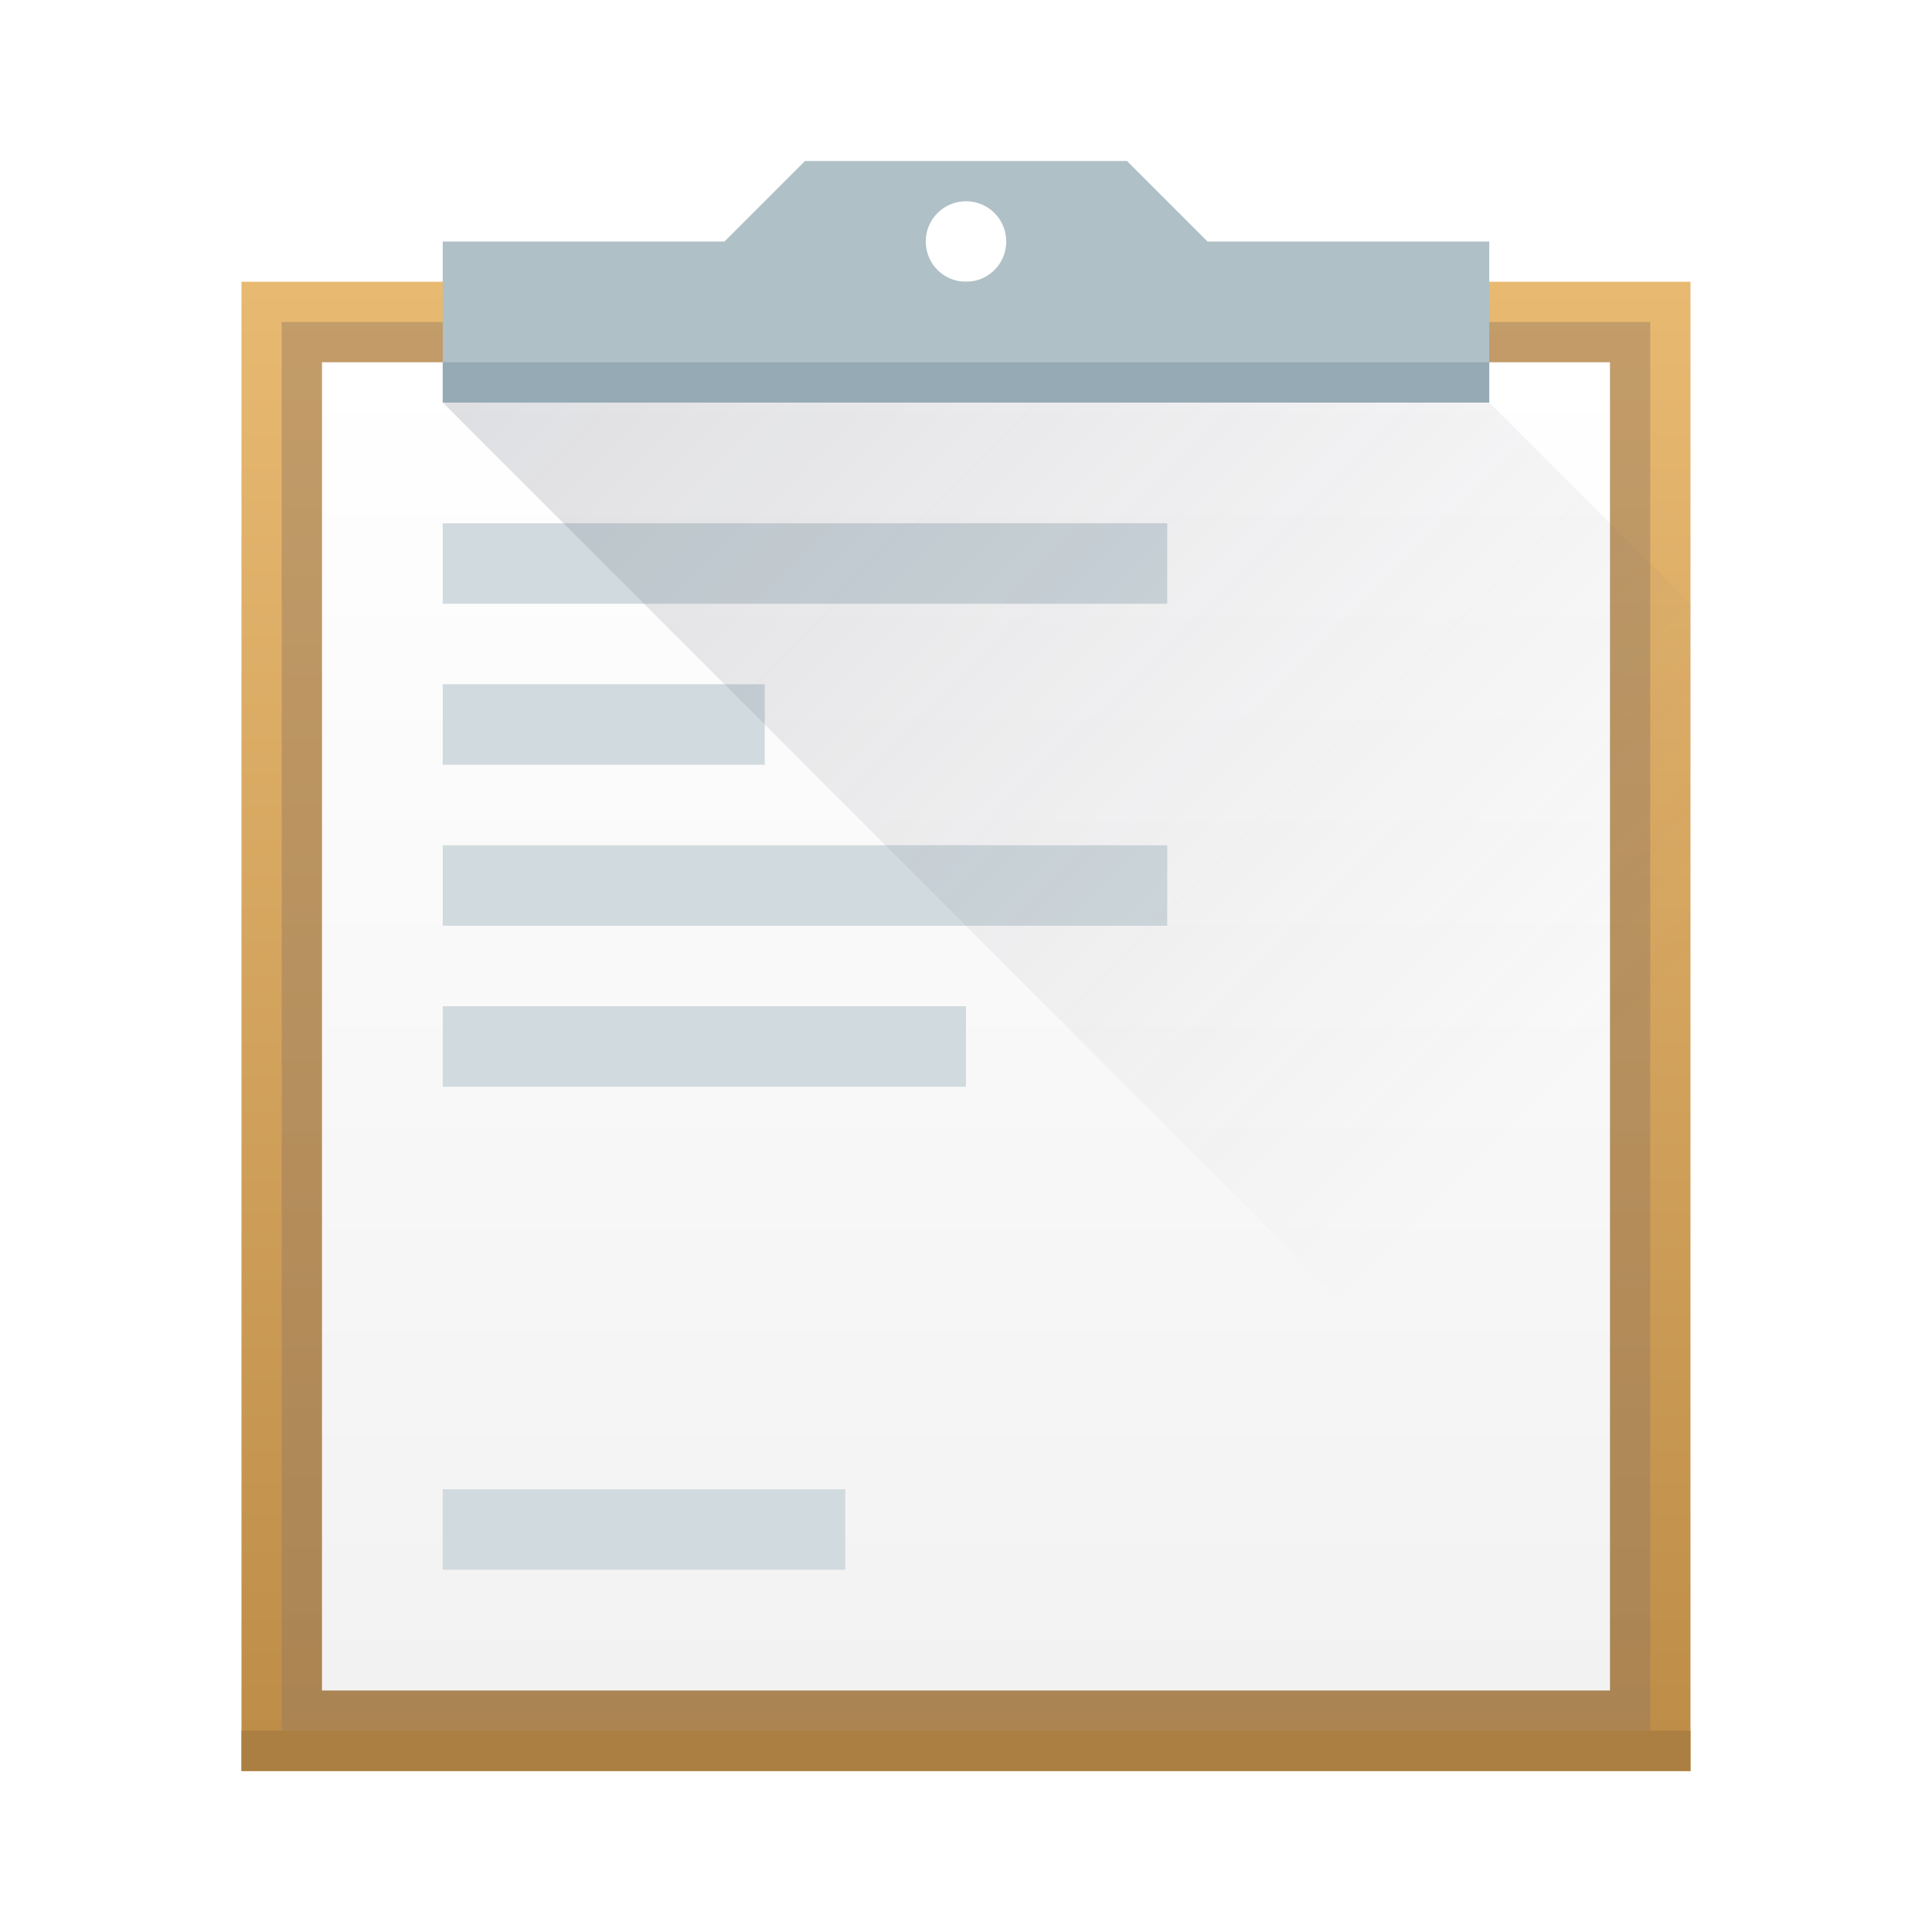
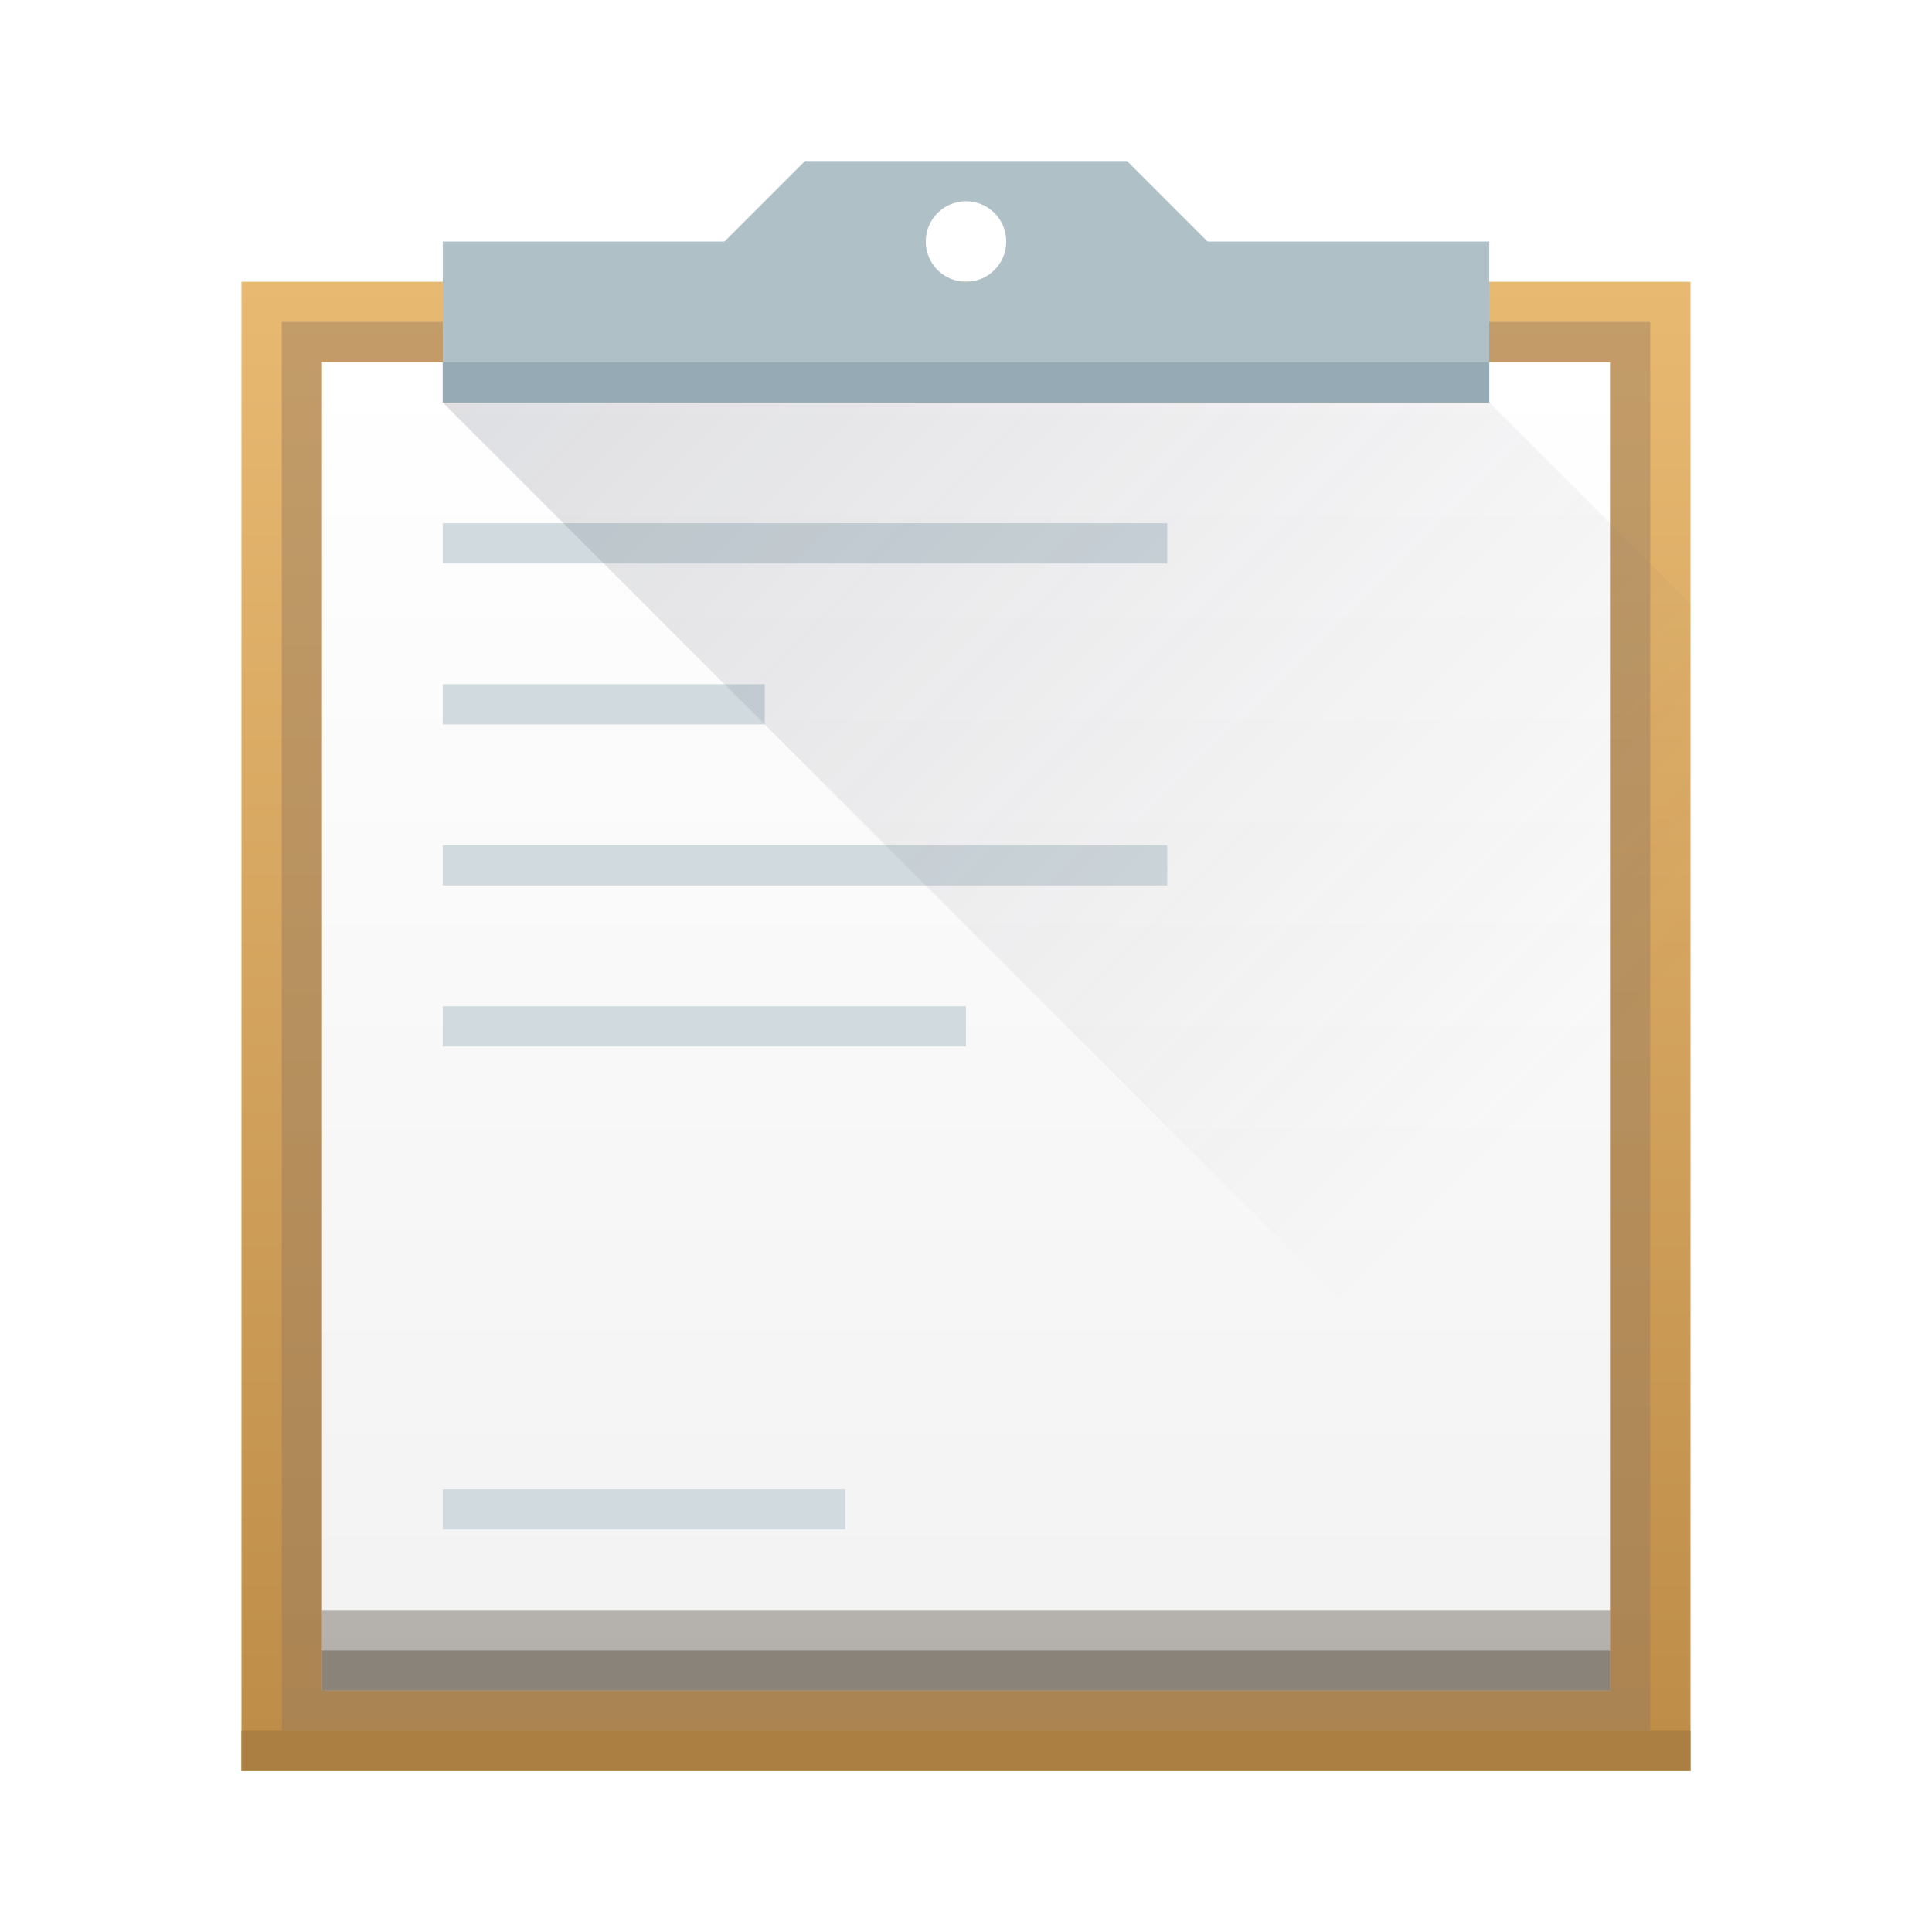
<svg xmlns="http://www.w3.org/2000/svg" xmlns:xlink="http://www.w3.org/1999/xlink" width="48" height="48" id="svg5453" version="1.1">
  <defs id="defs5455">
    <linearGradient id="linearGradient4303">
      <stop style="stop-color:#977a5c;stop-opacity:1" offset="0" id="stop4305" />
      <stop style="stop-color:#9d8062;stop-opacity:1" offset="1" id="stop4307" />
    </linearGradient>
    <linearGradient id="linearGradient4273">
      <stop style="stop-color:#f2f2f2;stop-opacity:1" offset="0" id="stop4275" />
      <stop style="stop-color:#ffffff;stop-opacity:1" offset="1" id="stop4277" />
    </linearGradient>
    <linearGradient id="linearGradient4152">
      <stop style="stop-color:#bd8d48;stop-opacity:1" offset="0" id="stop4154" />
      <stop style="stop-color:#e8b971;stop-opacity:1" offset="1" id="stop4156" />
    </linearGradient>
    <linearGradient xlink:href="#linearGradient4152" id="linearGradient4158" x1="409.571" y1="543.798" x2="409.571" y2="503.798" gradientUnits="userSpaceOnUse" gradientTransform="matrix(1.125001,0,0,0.9250002,-51.07197,40.78473)" />
    <linearGradient xlink:href="#linearGradient4273" id="linearGradient4279" x1="408.571" y1="541.798" x2="408.571" y2="505.798" gradientUnits="userSpaceOnUse" gradientTransform="matrix(1,0,0,0.9166669,0,45.14974)" />
    <linearGradient xlink:href="#linearGradient4303" id="linearGradient4309" x1="409.571" y1="542.798" x2="409.571" y2="504.798" gradientUnits="userSpaceOnUse" gradientTransform="matrix(1,0,0,0.9210535,0,42.85195)" />
    <linearGradient id="linearGradient4410">
      <stop id="stop4412" offset="0" style="stop-color:#383e51;stop-opacity:1" />
      <stop id="stop4414" offset="1" style="stop-color:#655c6f;stop-opacity:0" />
    </linearGradient>
    <linearGradient xlink:href="#linearGradient4410" id="linearGradient4187" x1="391.571" y1="504.798" x2="418.571" y2="531.798" gradientUnits="userSpaceOnUse" />
  </defs>
  <g id="layer1" transform="translate(-384.5714,-499.798)">
    <rect style="opacity:1;fill:url(#linearGradient4158);fill-opacity:1;stroke:none" id="rect4139" width="36" height="37" x="390.571" y="506.798" ry="0" />
    <rect style="opacity:0.5;fill:url(#linearGradient4309);fill-opacity:1;stroke:none" id="rect4250" width="34" height="35" x="391.571" y="507.798" />
    <rect style="opacity:1;fill:url(#linearGradient4279);fill-opacity:1;stroke:none" id="rect4242" width="32" height="33" x="392.571" y="508.798" />
    <path style="opacity:1;fill:#afc0c6;fill-opacity:1;stroke:none;stroke-width:0.1;stroke-miterlimit:4;stroke-dasharray:none;stroke-opacity:1" d="M 20 4 L 18 6 L 11 6 L 11 10 L 37 10 L 37 6 L 30 6 L 28 4 L 20 4 z M 24 5 C 24.554 5 25 5.446 25 6 C 25 6.554 24.554 7 24 7 C 23.446 7 23 6.554 23 6 C 23 5.446 23.446 5 24 5 z " transform="translate(384.5714,499.798)" id="rect4231" />
    <rect style="opacity:1;fill:#96aab5;fill-opacity:1;stroke:none;stroke-width:0.1;stroke-miterlimit:4;stroke-dasharray:none;stroke-opacity:1" id="rect4249" width="26" height="1" x="395.571" y="508.798" />
-     <rect style="opacity:1;fill:#d1dbdf;fill-opacity:1;stroke:none;stroke-width:0.1;stroke-miterlimit:4;stroke-dasharray:none;stroke-opacity:1" id="rect4254" width="18" height="2" x="395.571" y="512.798" />
-     <rect y="516.798" x="395.571" height="2" width="8" id="rect4256" style="opacity:1;fill:#d1dbdf;fill-opacity:1;stroke:none;stroke-width:0.1;stroke-miterlimit:4;stroke-dasharray:none;stroke-opacity:1" />
-     <rect style="opacity:1;fill:#d1dbdf;fill-opacity:1;stroke:none;stroke-width:0.1;stroke-miterlimit:4;stroke-dasharray:none;stroke-opacity:1" id="rect4258" width="18" height="2" x="395.571" y="520.798" />
-     <rect y="524.798" x="395.571" height="2" width="13" id="rect4260" style="opacity:1;fill:#d1dbdf;fill-opacity:1;stroke:none;stroke-width:0.1;stroke-miterlimit:4;stroke-dasharray:none;stroke-opacity:1" />
-     <rect style="opacity:1;fill:#d1dbdf;fill-opacity:1;stroke:none;stroke-width:0.1;stroke-miterlimit:4;stroke-dasharray:none;stroke-opacity:1" id="rect4262" width="10" height="2" x="395.571" y="536.798" />
+     <rect style="opacity:1;fill:#d1dbdf;fill-opacity:1;stroke:none;stroke-width:0.1;stroke-miterlimit:4;stroke-dasharray:none;stroke-opacity:1" id="rect4254" width="18" height="1" x="395.571" y="512.798" />
+     <rect y="516.798" x="395.571" height="1" width="8" id="rect4256" style="opacity:1;fill:#d1dbdf;fill-opacity:1;stroke:none;stroke-width:0.1;stroke-miterlimit:4;stroke-dasharray:none;stroke-opacity:1" />
+     <rect style="opacity:1;fill:#d1dbdf;fill-opacity:1;stroke:none;stroke-width:0.1;stroke-miterlimit:4;stroke-dasharray:none;stroke-opacity:1" id="rect4258" width="18" height="1" x="395.571" y="520.798" />
+     <rect y="524.798" x="395.571" height="1" width="13" id="rect4260" style="opacity:1;fill:#d1dbdf;fill-opacity:1;stroke:none;stroke-width:0.1;stroke-miterlimit:4;stroke-dasharray:none;stroke-opacity:1" />
+     <rect style="opacity:1;fill:#d1dbdf;fill-opacity:1;stroke:none;stroke-width:0.1;stroke-miterlimit:4;stroke-dasharray:none;stroke-opacity:1" id="rect4262" width="10" height="1" x="395.571" y="536.798" />
    <rect style="opacity:1;fill:#aa7f41;fill-opacity:1;stroke:none" id="rect4171" width="36" height="1" x="390.571" y="542.798" />
    <path style="fill:url(#linearGradient4187);fill-rule:evenodd;stroke:none;stroke-width:1px;stroke-linecap:butt;stroke-linejoin:miter;stroke-opacity:1;fill-opacity:1;opacity:0.2" d="m 421.571,509.798 5,5 0,29 -7,0 7,3e-5 0,-4 0,1 -31,-31 z" id="path4179" />
+     <rect style="opacity:1;fill:#2d2110;fill-opacity:0.314;stroke:none" id="rect4244" width="32" height="2" x="392.571" y="539.798" />
+     <rect y="540.798" x="392.571" height="1" width="32" id="rect4301" style="opacity:1;fill:#2d2110;fill-opacity:0.314;stroke:none" />
  </g>
</svg>
